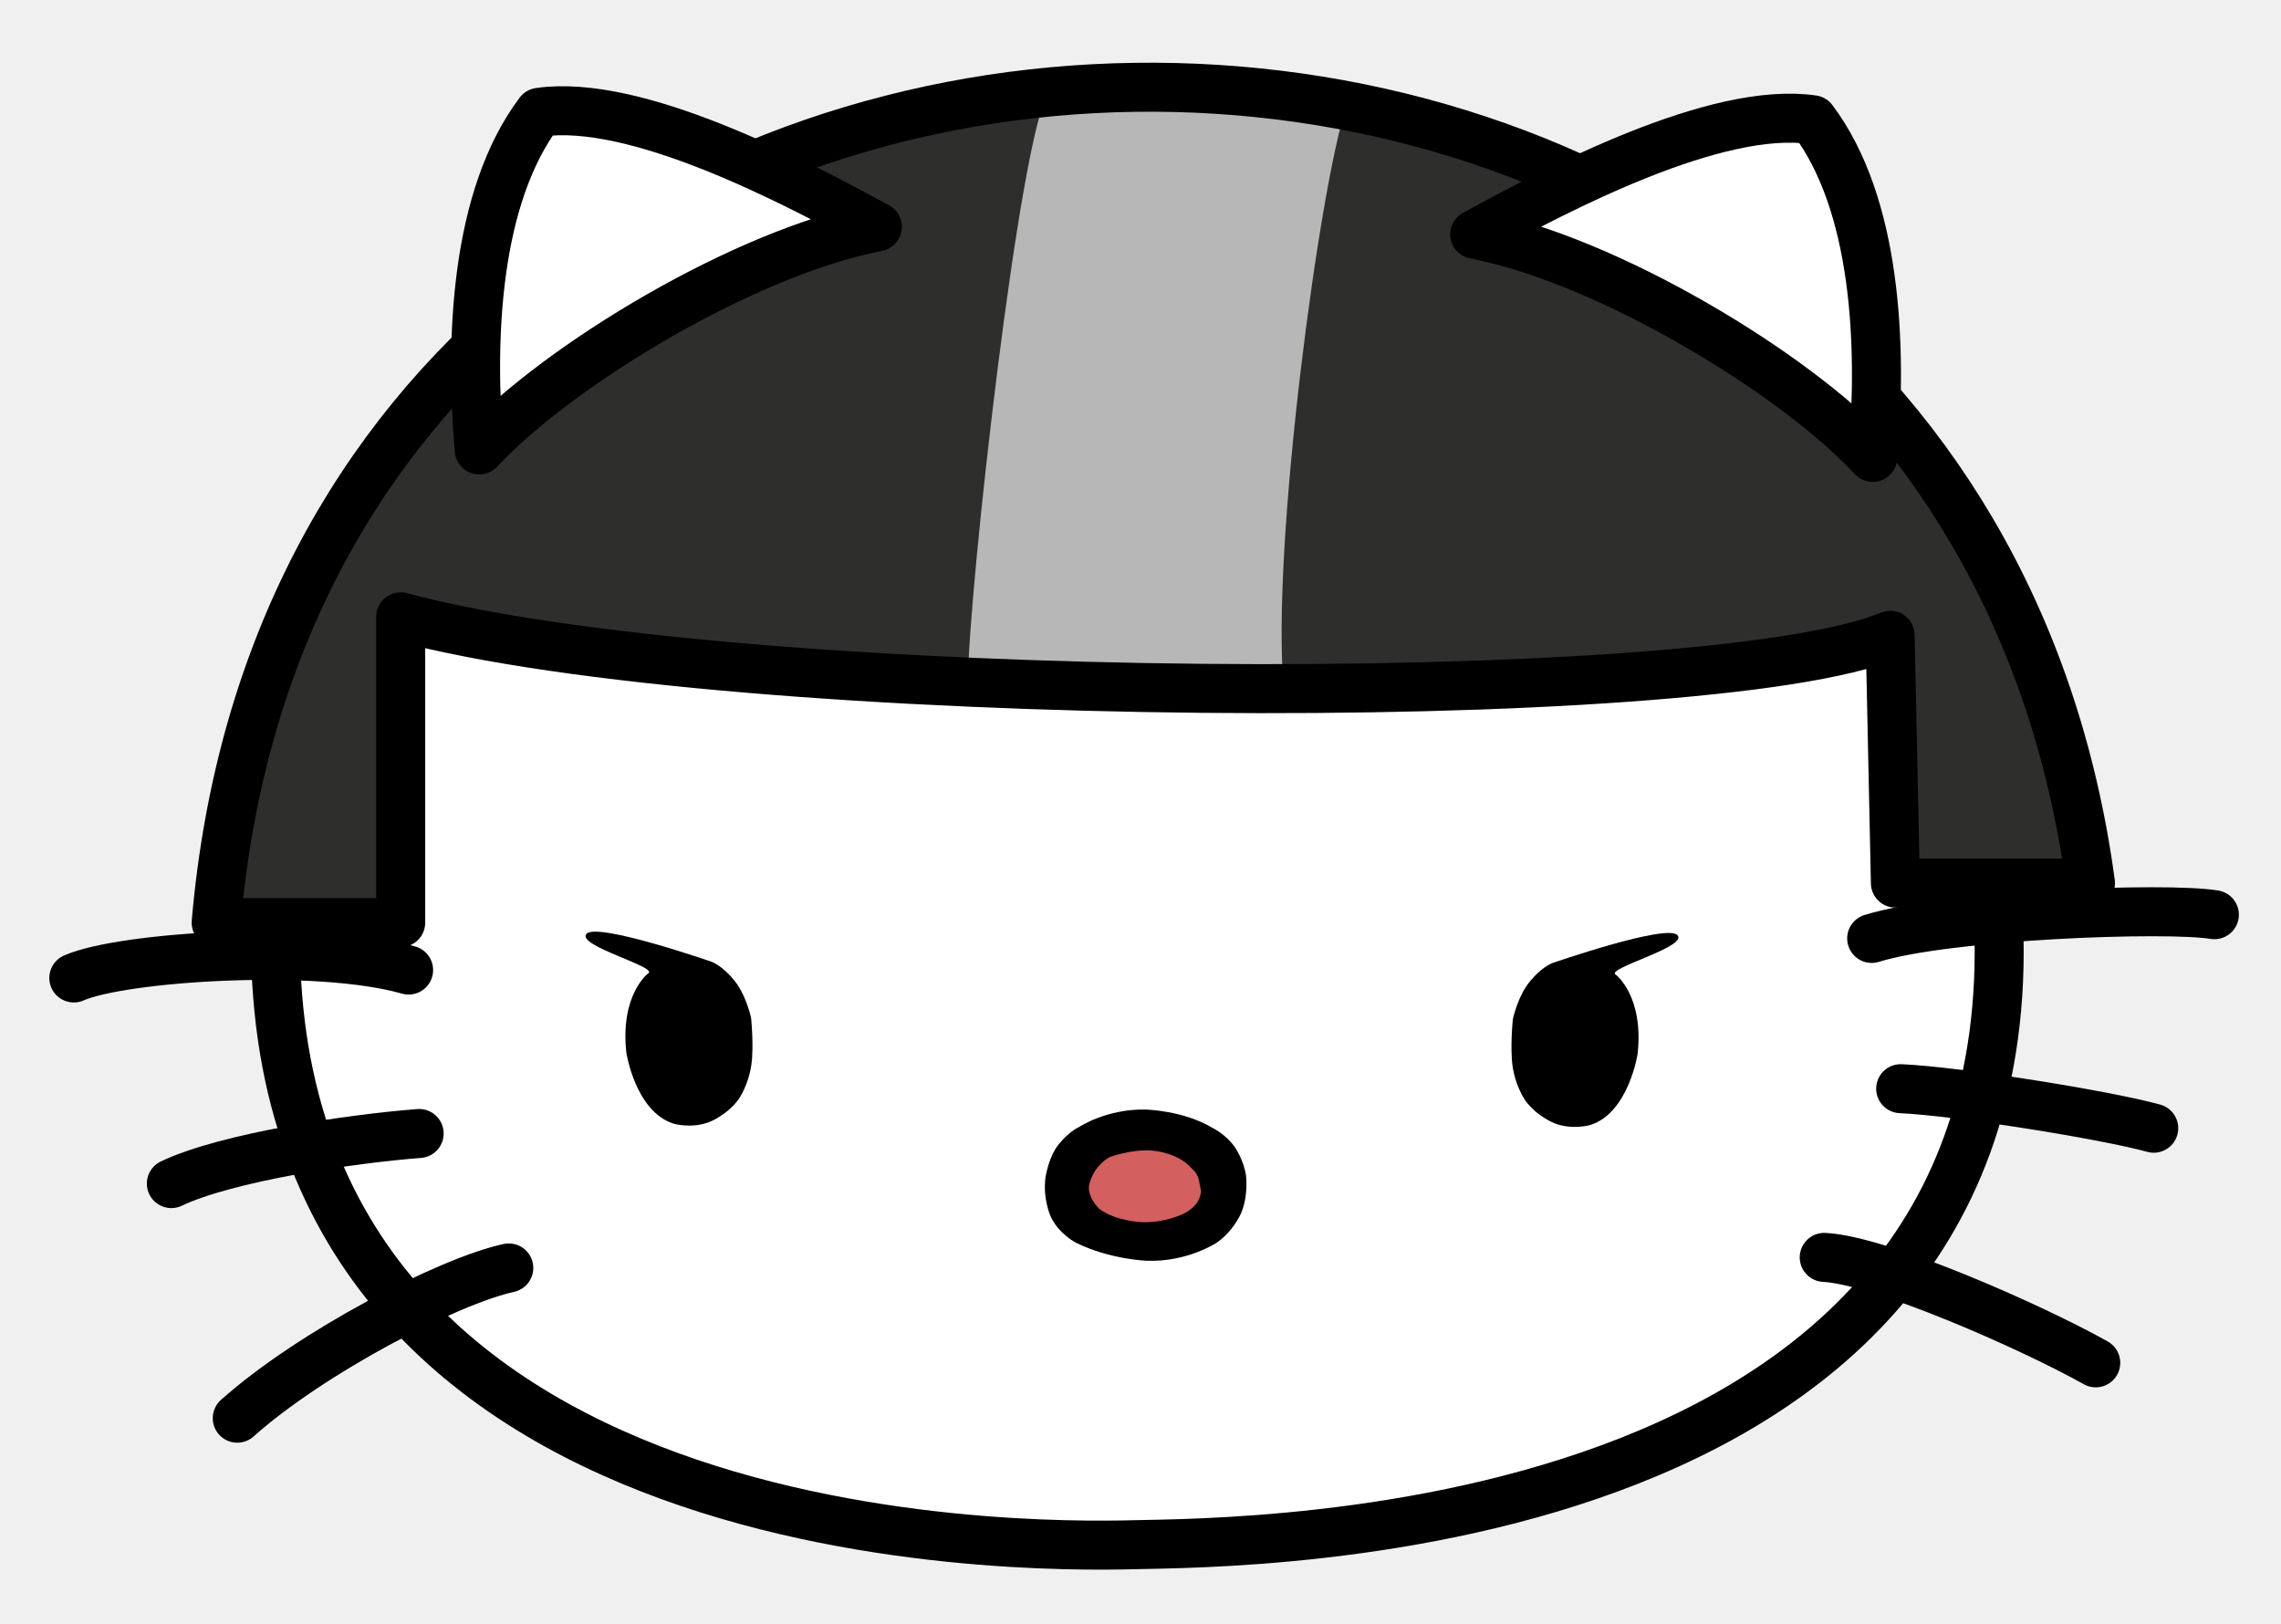
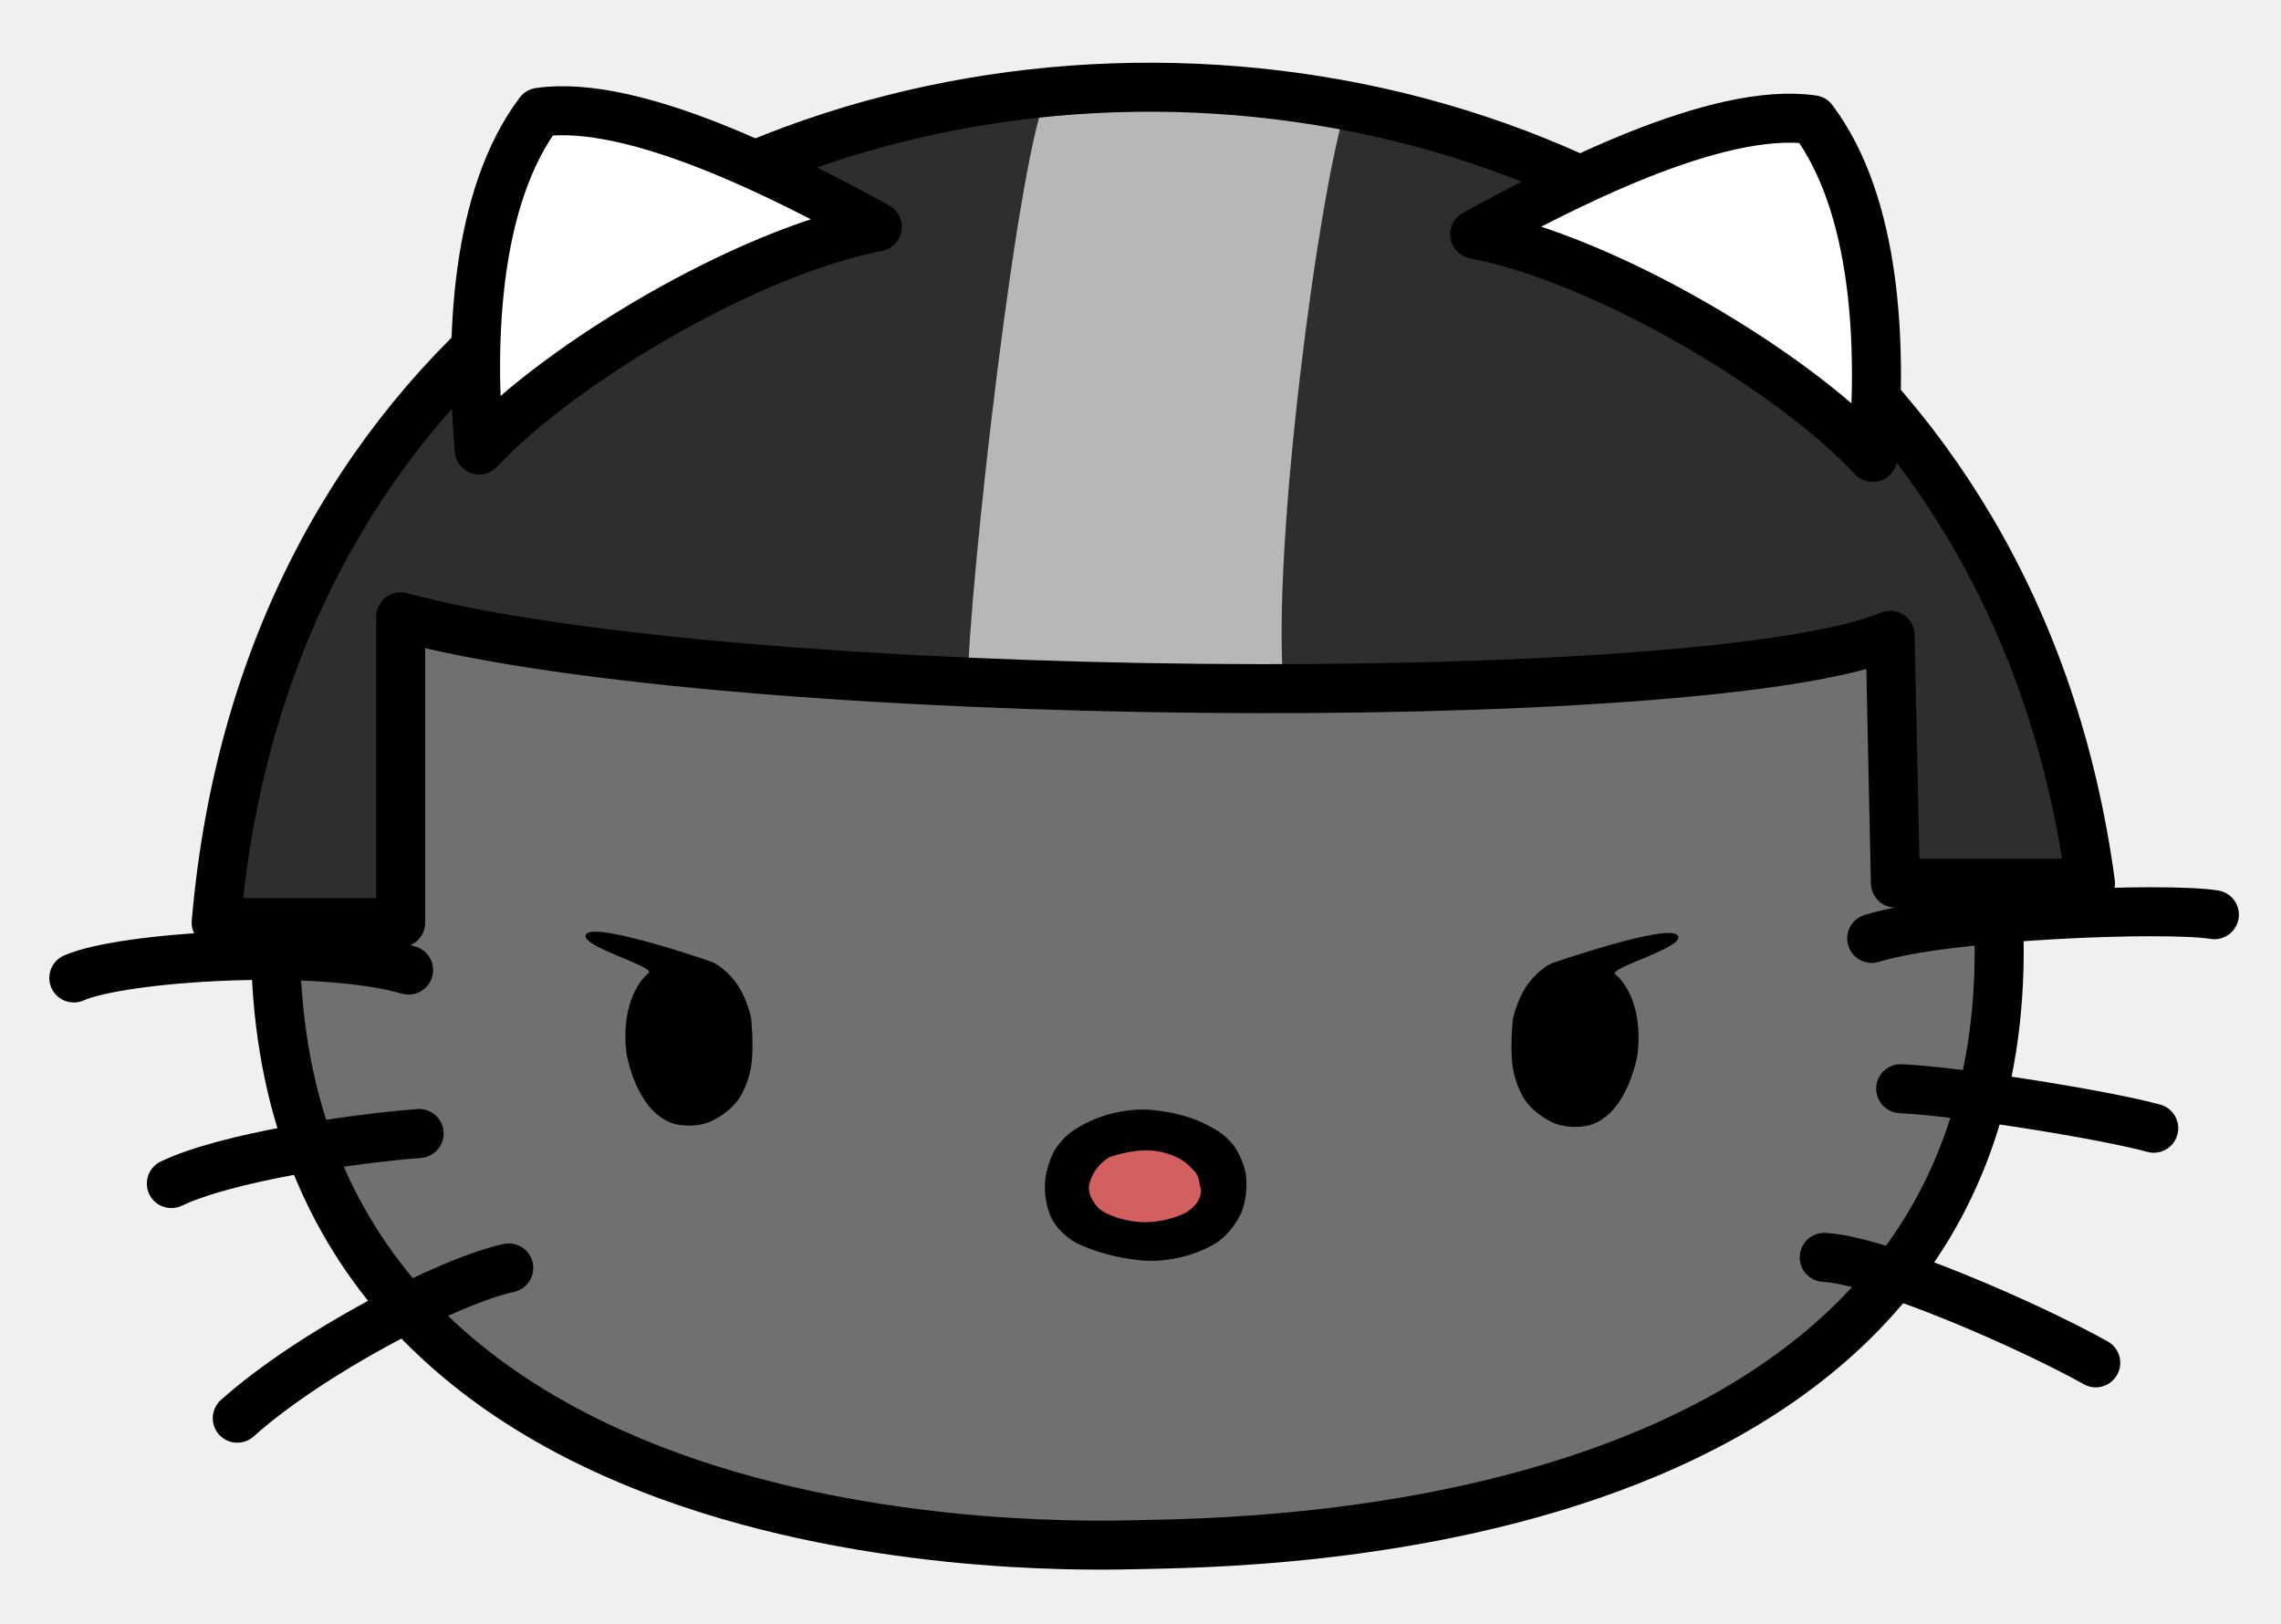
<svg xmlns="http://www.w3.org/2000/svg" version="1.0" width="1024" height="729" viewBox="-187.82 -187.82 9320.64 6636.303" id="svg10326">
  <defs id="defs10328" />
-   <path style="fill:#ffffff;stroke:#000000;stroke-width:22;stroke-linecap:butt;stroke-linejoin:round;stroke-miterlimit:4;stroke-opacity:1;stroke-dasharray:none;fill-opacity:1" d="m 124.261,401.187 c -17.16,297.636 336.097,293.493 384.619,292.31 48.521,-1.183 415.98,0.592 386.985,-299.411 C 852.67,147.338 667.083,156.667 518.347,156.214 363.675,155.743 146.155,188.759 124.261,401.187 z" id="path3836" transform="matrix(9.103297,0,0,9.103297,-188.388,-187.8199)" />
+   <path style="fill:#707070;stroke:#000000;stroke-width:22;stroke-linecap:butt;stroke-linejoin:round;stroke-miterlimit:4;stroke-opacity:1;stroke-dasharray:none;fill-opacity:1" d="m 124.261,401.187 c -17.16,297.636 336.097,293.493 384.619,292.31 48.521,-1.183 415.98,0.592 386.985,-299.411 C 852.67,147.338 667.083,156.667 518.347,156.214 363.675,155.743 146.155,188.759 124.261,401.187 z" id="path3836" transform="matrix(9.103297,0,0,9.103297,-188.388,-187.8199)" />
  <path style="fill:#000000;fill-opacity:1;stroke:none" id="path2995" d="m 2371.306,4114.37 c 0,0 37,241 193,290 0,0 73,22 147,-7 0,0 72,-28 119,-93 0,0 45,-63 54,-158 0,0 7,-66 -3,-173 0,0 -15,-74 -54,-134 0,0 -44,-68 -106,-96 0,0 -469.143,-162.939 -512.916,-114.652 -43.773,48.286 299.596,136.972 251.596,161.972 0,0 -114.68,86.68 -88.68,323.68" />
  <path d="M 4784,4890.757 C 4784,4890.757 4665,4970.757 4498,4964.757 C 4498,4964.757 4349,4959.757 4210,4891.757 C 4210,4891.757 4138,4855.757 4105,4782.757 C 4105,4782.757 4073,4712.757 4084,4625.757 C 4084,4625.757 4093,4559.757 4126,4505.757 C 4126,4505.757 4164,4446.757 4222,4417.757 C 4222,4417.757 4334,4343.757 4492,4346.757 C 4492,4346.757 4646,4349.757 4765,4420.757 C 4765,4420.757 4821,4446.757 4859,4501.757 C 4859,4501.757 4896,4555.757 4904,4619.757 C 4904,4619.757 4914,4702.757 4882,4773.757 C 4882,4773.757 4851,4844.757 4784,4890.757" id="path9508" style="fill:#000000;fill-opacity:1;stroke:none;stroke-width:1px;stroke-linecap:round;stroke-linejoin:round;stroke-opacity:1" />
  <path d="M 4524,4514.757 C 4524,4514.757 4627,4522.757 4682,4587.757 C 4682,4587.757 4702,4602.757 4710,4629.757 L 4720,4679.757 C 4720,4679.757 4719,4709.757 4697,4735.757 C 4697,4735.757 4677,4759.757 4648,4772.757 C 4648,4772.757 4571,4811.757 4473,4806.757 C 4473,4806.757 4372,4802.757 4304,4752.757 C 4304,4752.757 4245,4696.757 4266,4642.757 C 4266,4642.757 4273,4613.757 4296,4584.757 C 4296,4584.757 4318,4556.757 4345,4541.757 C 4345,4541.757 4435,4506.757 4524,4514.757" id="path9510" style="fill:#d35f5f;fill-opacity:1;stroke:none;stroke-width:1px;stroke-linecap:round;stroke-linejoin:round;stroke-opacity:1" />
  <path d="m 6504,4119.757 c 0,0 -37,241 -193,290 0,0 -73,22 -147,-7 0,0 -72,-28 -119,-93 0,0 -45,-63 -54,-158 0,0 -7,-66 3,-173 0,0 15,-74 54,-134 0,0 44,-68 106,-96 0,0 469.143,-162.939 512.916,-114.652 43.773,48.286 -299.596,136.972 -251.596,161.972 0,0 114.68,86.68 88.68,323.68" id="path9512" style="fill:#000000;fill-opacity:1;stroke:none" />
  <path style="fill:#2e2e2c;stroke:none;stroke-width:22;stroke-linecap:butt;stroke-linejoin:round;stroke-miterlimit:4;stroke-opacity:1;stroke-dasharray:none;fill-opacity:1" d="m 179.883,276.925 0,137.279 -82.841,0 C 139.646,-80.474 873.38,-85.208 938.469,396.453 l -87.575,0 -2.367,-111.243 c -81.657,34.32 -519.531,31.953 -668.644,-8.284 z" id="path3062" transform="matrix(9.103297,0,0,9.103297,-188.388,-187.8199)" />
  <path style="fill:none;stroke:#000000;stroke-width:22;stroke-linecap:round;stroke-linejoin:round;stroke-miterlimit:4;stroke-opacity:1;stroke-dasharray:none" d="m 853.261,488.761 c 26.036,1.183 92.308,11.834 113.61,17.752" id="path3838" transform="matrix(9.103297,0,0,9.103297,-188.388,-187.8199)" />
  <path style="fill:none;stroke:#000000;stroke-width:22;stroke-linecap:round;stroke-linejoin:round;stroke-miterlimit:4;stroke-opacity:1;stroke-dasharray:none" d="m 818.942,564.502 c 24.852,1.183 92.308,30.769 121.894,47.338" id="path3840" transform="matrix(9.103297,0,0,9.103297,-188.388,-187.8199)" />
  <path style="fill:none;stroke:#000000;stroke-width:22;stroke-linecap:round;stroke-linejoin:round;stroke-miterlimit:4;stroke-opacity:1;stroke-dasharray:none" d="m 840.244,421.305 c 34.32,-10.651 132.545,-14.201 153.847,-10.651" id="path3842" transform="matrix(9.103297,0,0,9.103297,-188.388,-187.8199)" />
  <path style="fill:none;stroke:#000000;stroke-width:22;stroke-linecap:round;stroke-linejoin:round;stroke-miterlimit:4;stroke-opacity:1;stroke-dasharray:none" d="m 228.404,569.235 c -27.219,5.917 -88.758,37.87 -121.894,67.456" id="path3844" transform="matrix(9.103297,0,0,9.103297,-188.388,-187.8199)" />
  <path style="fill:none;stroke:#000000;stroke-width:22;stroke-linecap:round;stroke-linejoin:round;stroke-miterlimit:4;stroke-opacity:1;stroke-dasharray:none" d="m 188.167,508.88 c -30.769,2.367 -86.391,10.651 -111.244,22.485" id="path3846" transform="matrix(9.103297,0,0,9.103297,-188.388,-187.8199)" />
  <path style="fill:none;stroke:#000000;stroke-width:22;stroke-linecap:round;stroke-linejoin:round;stroke-miterlimit:4;stroke-opacity:1;stroke-dasharray:none" d="M 183.433,435.506 C 142.013,423.672 54.438,429.589 33.136,439.057" id="path3848" transform="matrix(9.103297,0,0,9.103297,-188.388,-187.8199)" />
  <path style="fill:#b7b7b7;fill-opacity:1;fill-rule:nonzero;stroke:none" d="m 3767.361,2599.959 c 0,-355.516 212.388,-2250.138 330.893,-2411.737 l 1217.259,55.998 c -107.732,301.65 -311.283,1811.354 -257.416,2382.334 z" id="path3852" />
  <path transform="matrix(9.103297,0,0,9.103297,-188.388,-187.8199)" id="path3856" d="m 179.883,276.925 0,137.279 -82.841,0 C 139.646,-80.474 873.38,-85.208 938.469,396.453 l -87.575,0 -2.367,-111.243 c -81.657,34.32 -519.531,31.953 -668.644,-8.284 z" style="fill:none;stroke:#000000;stroke-width:22;stroke-linecap:butt;stroke-linejoin:round;stroke-miterlimit:4;stroke-opacity:1;stroke-dasharray:none" />
  <path style="fill:#ffffff;fill-opacity:1;stroke:#000000;stroke-width:200.273;stroke-linecap:round;stroke-linejoin:round;stroke-miterlimit:4;stroke-opacity:1;stroke-dasharray:none" d="M 5838.298,769.943 C 6376.116,872.833 7139.024,1331.59 7465.125,1681.518 7504.771,1222.692 7479.874,647.621 7219.823,301.618 6825.455,244.38 6182.392,581.632 5838.298,769.943 z" id="path9502" />
  <path id="path3850" d="M 3397.019,739.471 C 2859.2,842.362 2096.292,1301.119 1770.191,1651.046 1730.545,1192.22 1755.443,617.15 2015.493,271.146 2409.861,213.909 3052.924,551.161 3397.019,739.471 z" style="fill:#ffffff;fill-opacity:1;stroke:#000000;stroke-width:200.273;stroke-linecap:round;stroke-linejoin:round;stroke-miterlimit:4;stroke-opacity:1;stroke-dasharray:none" />
</svg>
